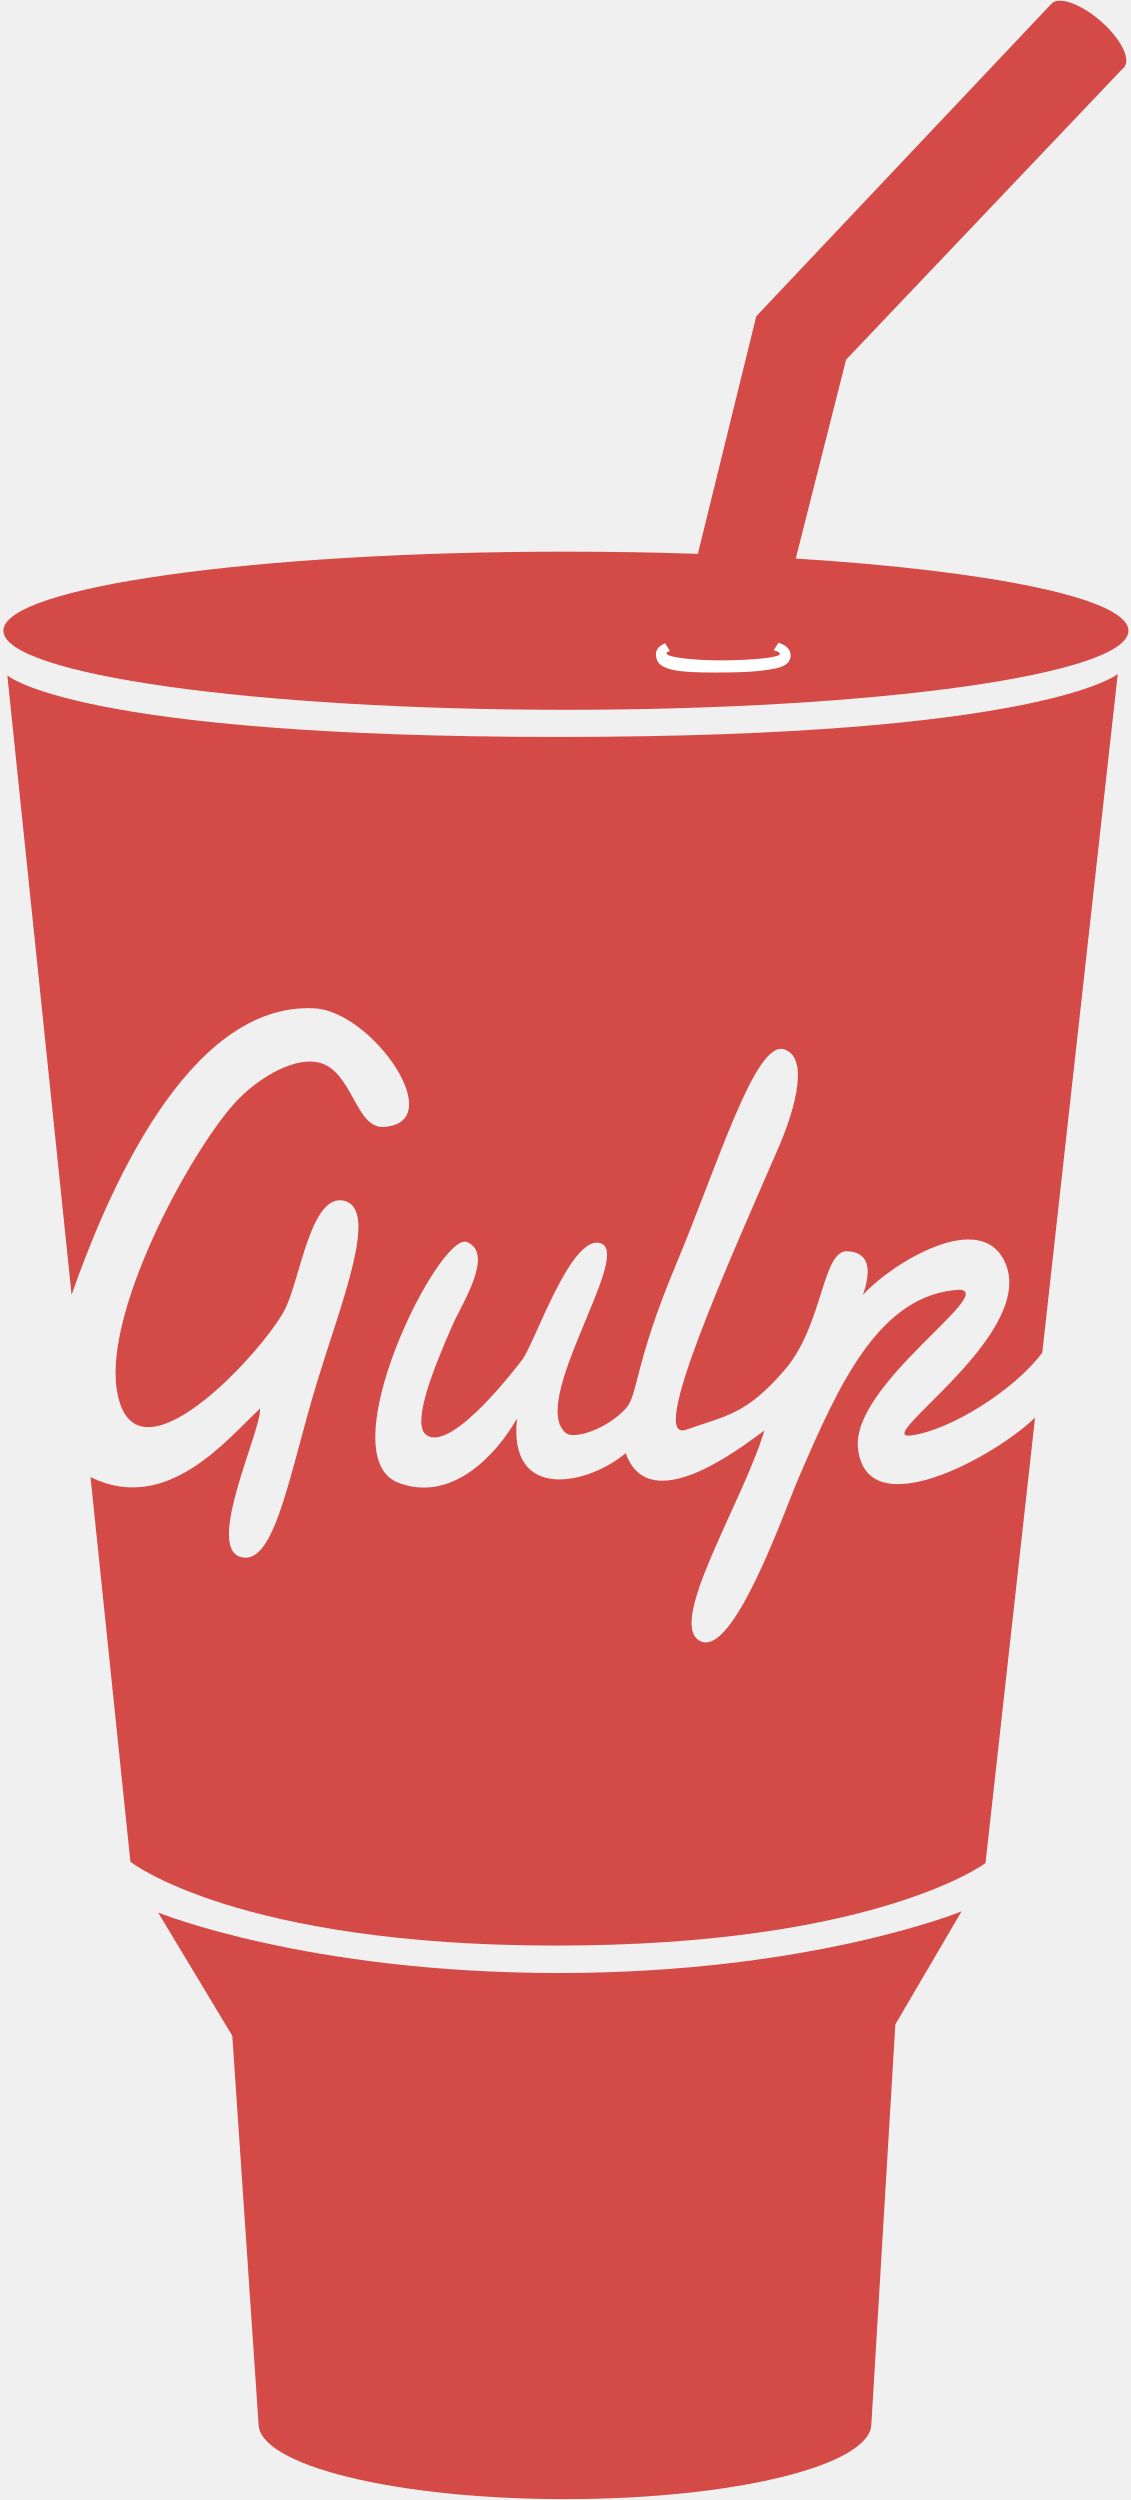
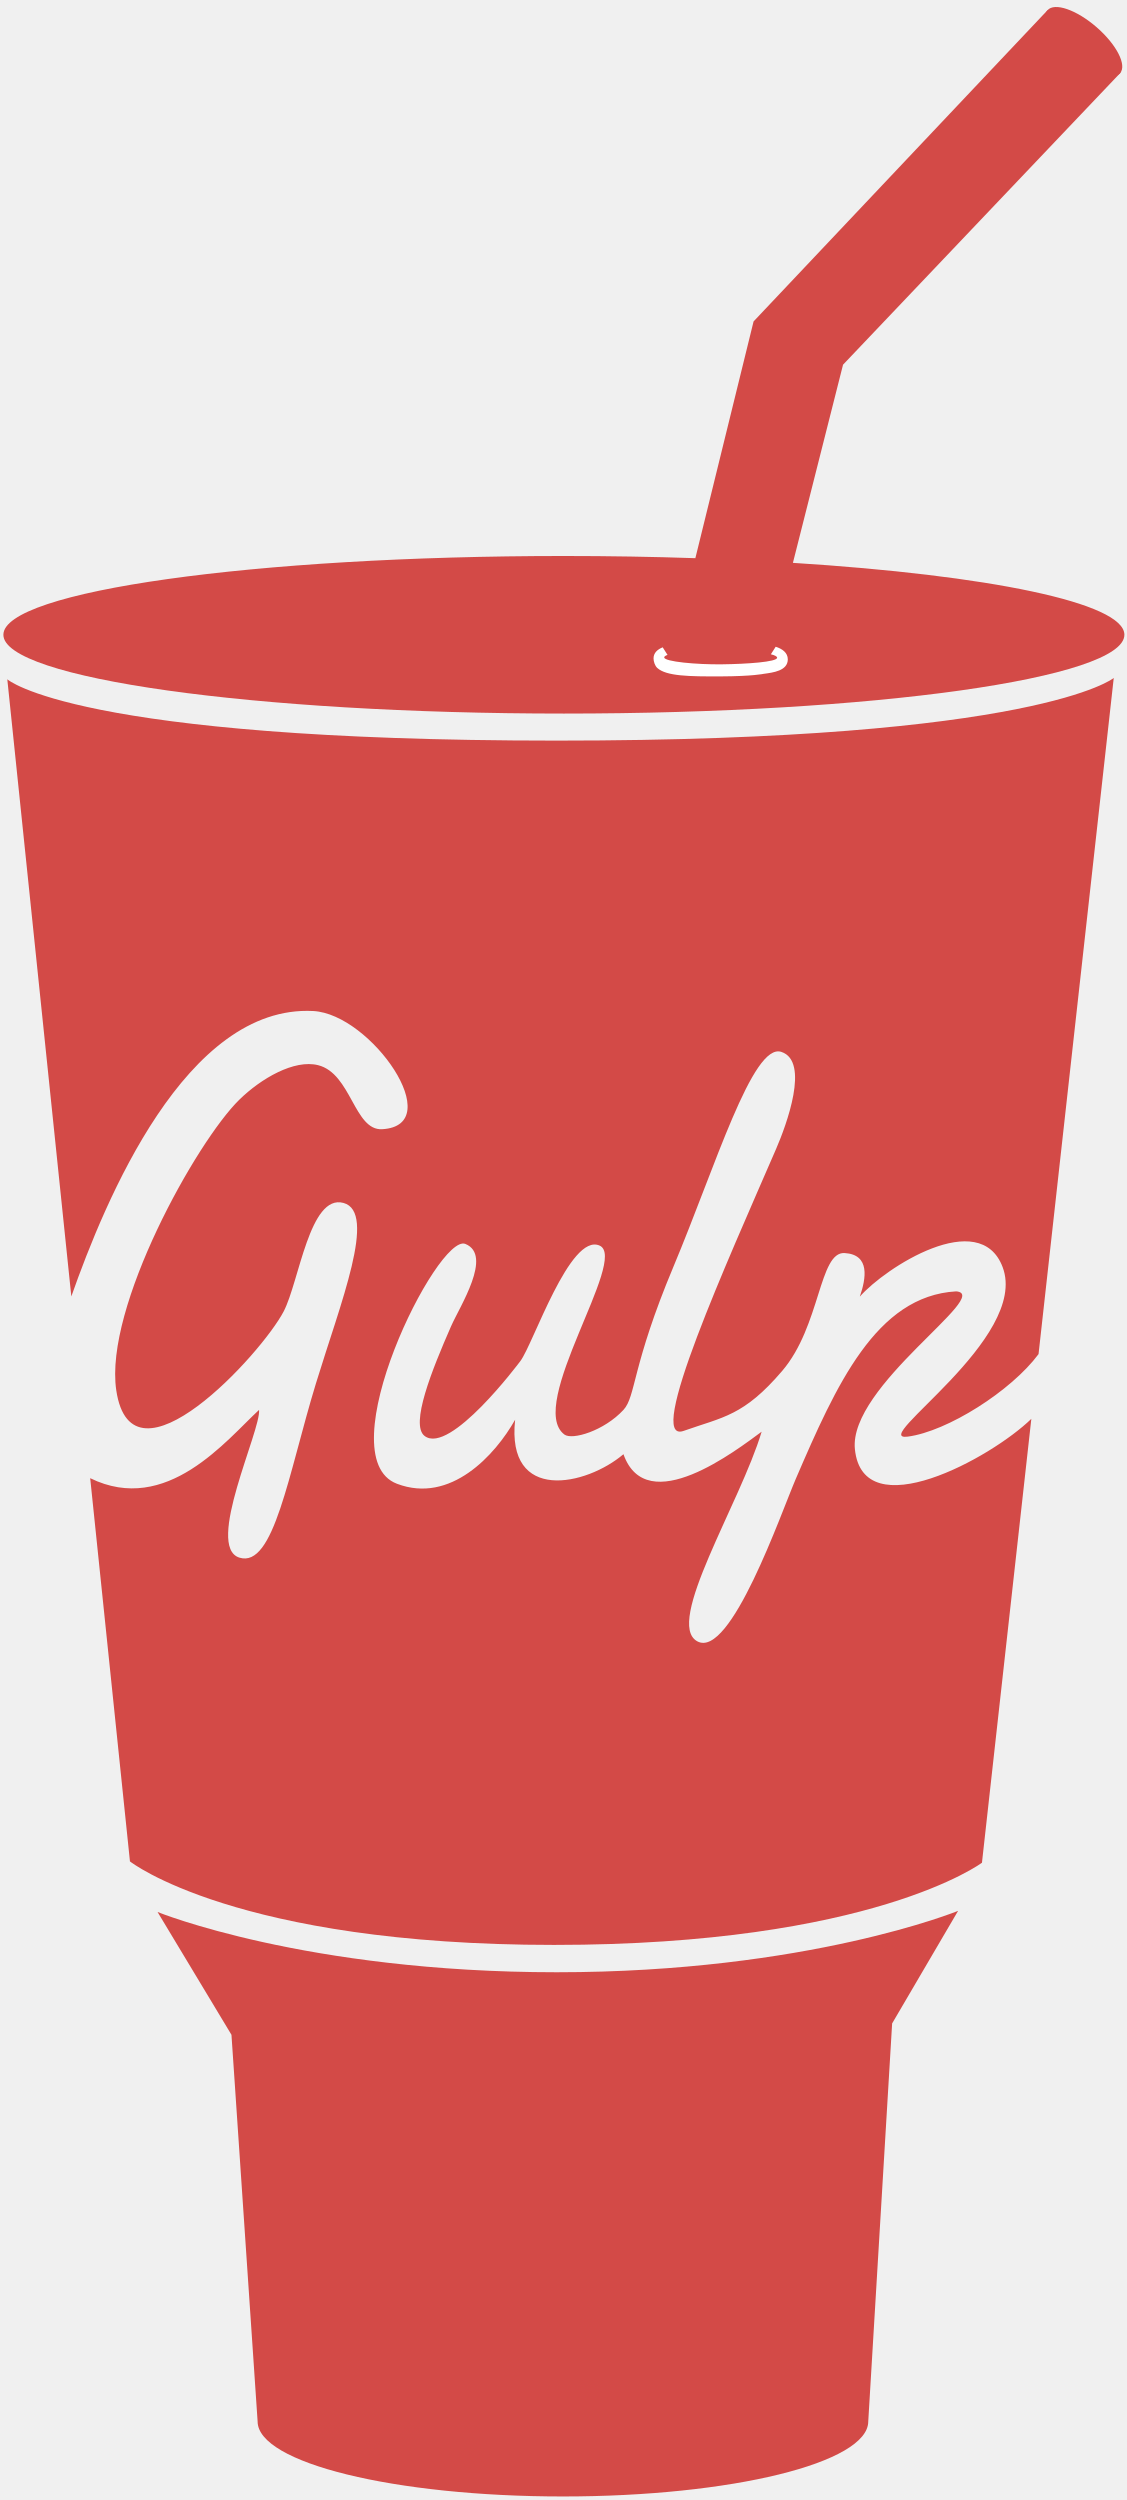
- <svg xmlns="http://www.w3.org/2000/svg" width="256px" height="566px" viewBox="0 0 256 566" version="1.1" preserveAspectRatio="xMidYMid">
+ <svg width="256px" preserveAspectRatio="xMidYMid">
  <g>
    <path d="M197.28,548.749 L202.707,458.319 L217.692,432.739 C217.692,432.739 183.586,446.691 126.487,446.691 C69.387,446.691 35.798,432.997 35.798,432.997 L52.592,460.901 L58.533,548.749 C58.533,558.167 89.592,565.801 127.907,565.801 C166.22,565.801 197.28,558.167 197.28,548.749" fill="#D34A47" />
    <path d="M180.161,126.454 L191.552,81.429 L254.633,15.053 L238.007,0.892 L171.223,71.599 L157.997,125.392 C148.414,125.068 138.413,124.895 128.124,124.895 C57.788,124.895 0.769,132.911 0.769,142.797 C0.769,152.684 57.788,160.699 128.124,160.699 C198.459,160.699 255.477,152.684 255.477,142.797 C255.477,135.517 224.553,129.251 180.161,126.454" fill="#D34A47" />
    <path d="M173.535,151.669 C173.535,151.669 171.068,152.222 163.811,152.253 C156.552,152.283 151.398,152.206 149.345,150.336 C148.793,149.834 148.491,148.837 148.494,148.162 C148.5,146.877 149.412,146.12 150.574,145.646 L151.673,147.37 C151.195,147.535 150.922,147.73 150.921,147.938 C150.917,148.914 158.343,149.582 164.023,149.51 C169.704,149.44 176.568,148.972 176.574,148.01 C176.574,147.719 176.055,147.445 175.152,147.229 L176.246,145.517 C177.718,145.974 179.003,146.857 179,148.385 C178.986,150.983 175.68,151.378 173.535,151.669" fill="#FFFFFF" />
    <path d="M254.509,15.184 C256.095,13.352 253.688,8.666 249.133,4.719 C244.576,0.774 239.596,-0.94 238.007,0.892 C236.42,2.724 238.828,7.41 243.385,11.355 C247.94,15.301 252.922,17.017 254.509,15.184" fill="#D34A47" />
    <path d="M194.246,327.865 C192.751,313.481 225.708,292.649 217.25,291.982 C199.042,293.023 189.98,313.32 180.819,334.578 C177.462,342.369 165.975,375.591 158.441,371.501 C150.909,367.413 168.206,340.094 173.054,323.87 C167.46,327.972 146.945,343.911 141.658,328.984 C133.158,336.203 114.995,340.114 117.044,321.151 C112.522,329.161 102.373,340.344 90.191,335.697 C74.193,329.596 99.461,278.635 105.744,281.206 C112.028,283.776 104.476,295.385 102.498,299.893 C98.148,309.814 93.123,322.286 96.48,324.839 C102.231,329.213 117.881,308.292 118.229,307.832 C121.156,303.965 129.495,278.666 136.216,281.571 C142.937,284.476 119.452,317.879 128.233,324.508 C130.004,325.846 137.25,323.683 141.658,318.914 C144.51,315.829 143.529,308.996 153.036,286.324 C162.543,263.653 171.016,235.419 177.536,237.57 C184.056,239.72 178.682,254.211 176.343,259.613 C165.367,284.967 146.387,326.854 155.338,323.683 C164.289,320.513 168.95,320.327 177.715,310.07 C186.48,299.813 186.076,282.918 191.918,283.277 C197.762,283.637 196.781,289.054 195.364,293.179 C201.114,286.599 222.62,272.741 227.812,286.466 C233.962,302.715 197.043,326.186 206.248,324.989 C215.223,323.822 229.763,314.613 235.971,306.24 L253.059,152.614 C253.059,152.614 235.864,166.844 126.47,166.844 C17.075,166.844 1.659,152.91 1.659,152.91 L16.207,293.134 C23.929,271.187 42.266,226.795 71.17,228.285 C84.318,228.963 101.87,254.28 86.835,255.138 C80.471,255.5 79.825,242.501 72.289,240.592 C66.851,239.214 59.28,243.635 54.387,248.425 C44.629,257.975 23.642,295.654 26.415,314.439 C29.948,338.388 59.463,306.117 64.457,296.536 C67.974,289.787 70.35,269.791 78.042,271.889 C85.735,273.987 77.371,294.623 71.795,312.868 C65.531,333.355 62.238,354.966 54.387,352.48 C46.535,349.996 59.325,323.548 58.862,318.914 C51.482,325.723 37.886,342.961 20.492,334.429 L29.527,421.507 C29.527,421.507 53.54,440.48 125.877,440.48 C198.214,440.48 223.116,421.803 223.116,421.803 L234.335,320.946 C225.156,329.884 196.106,345.756 194.246,327.865" fill="#D34A47" />
  </g>
</svg>
